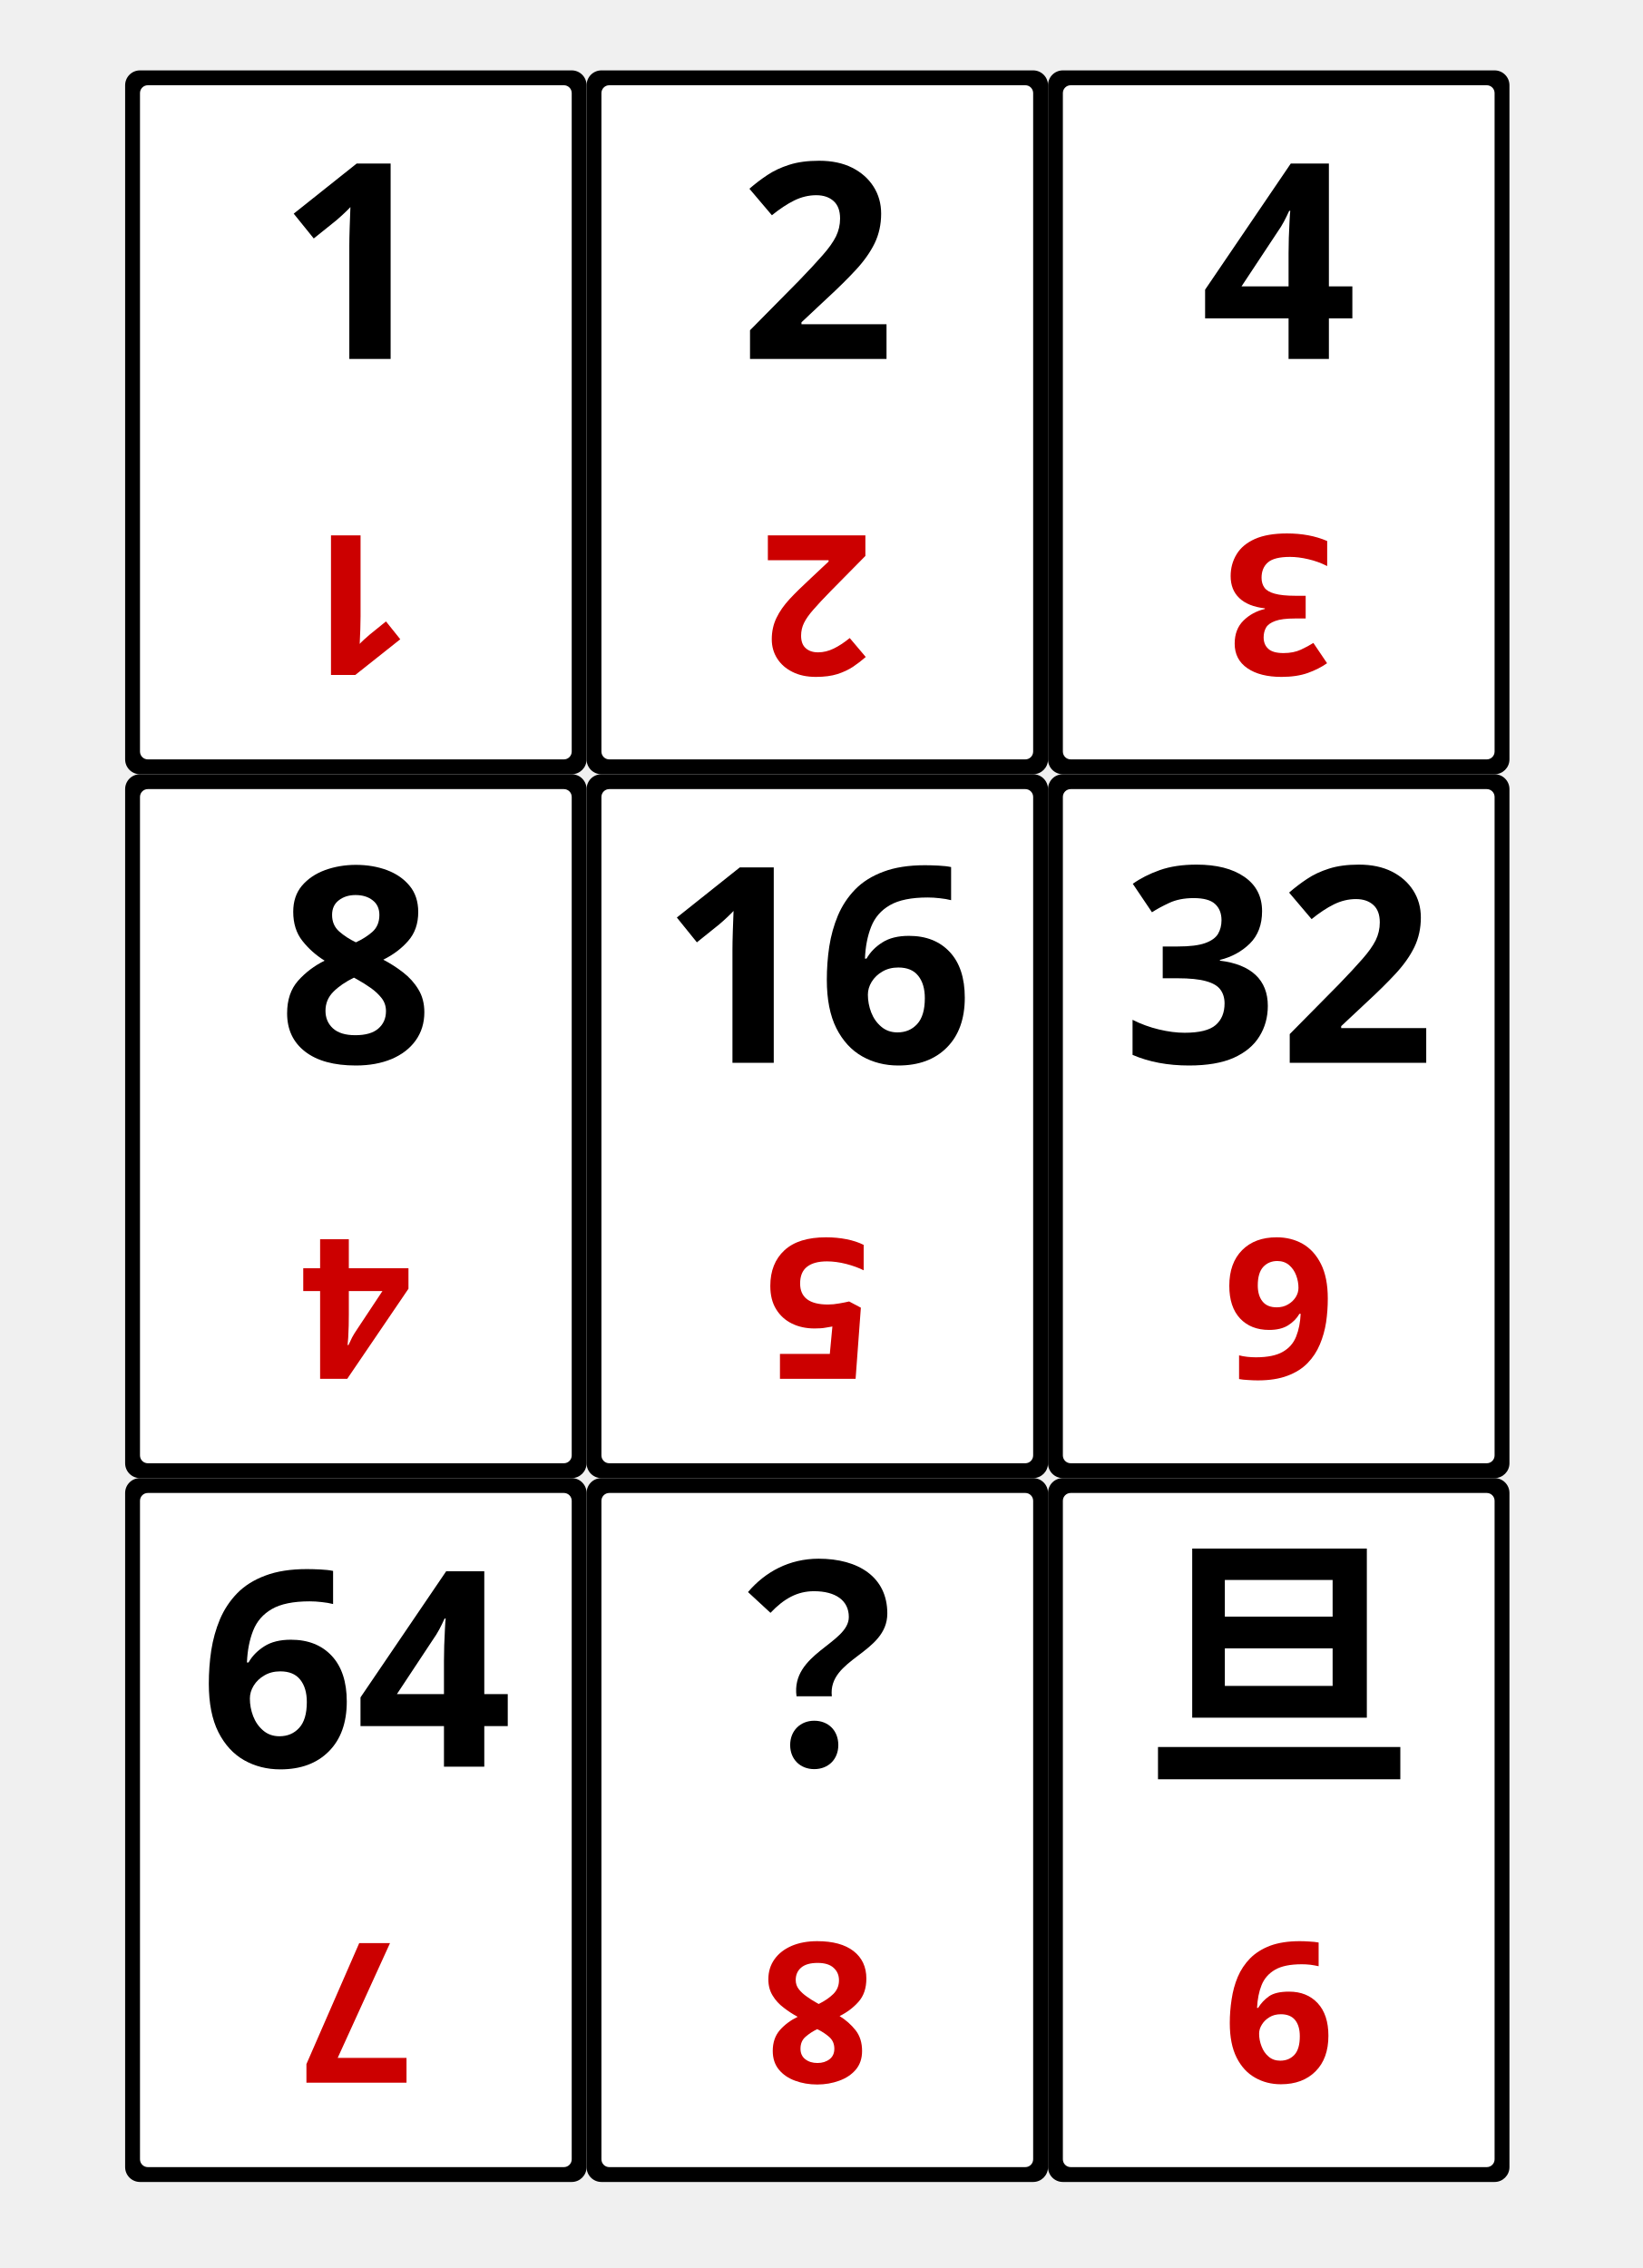
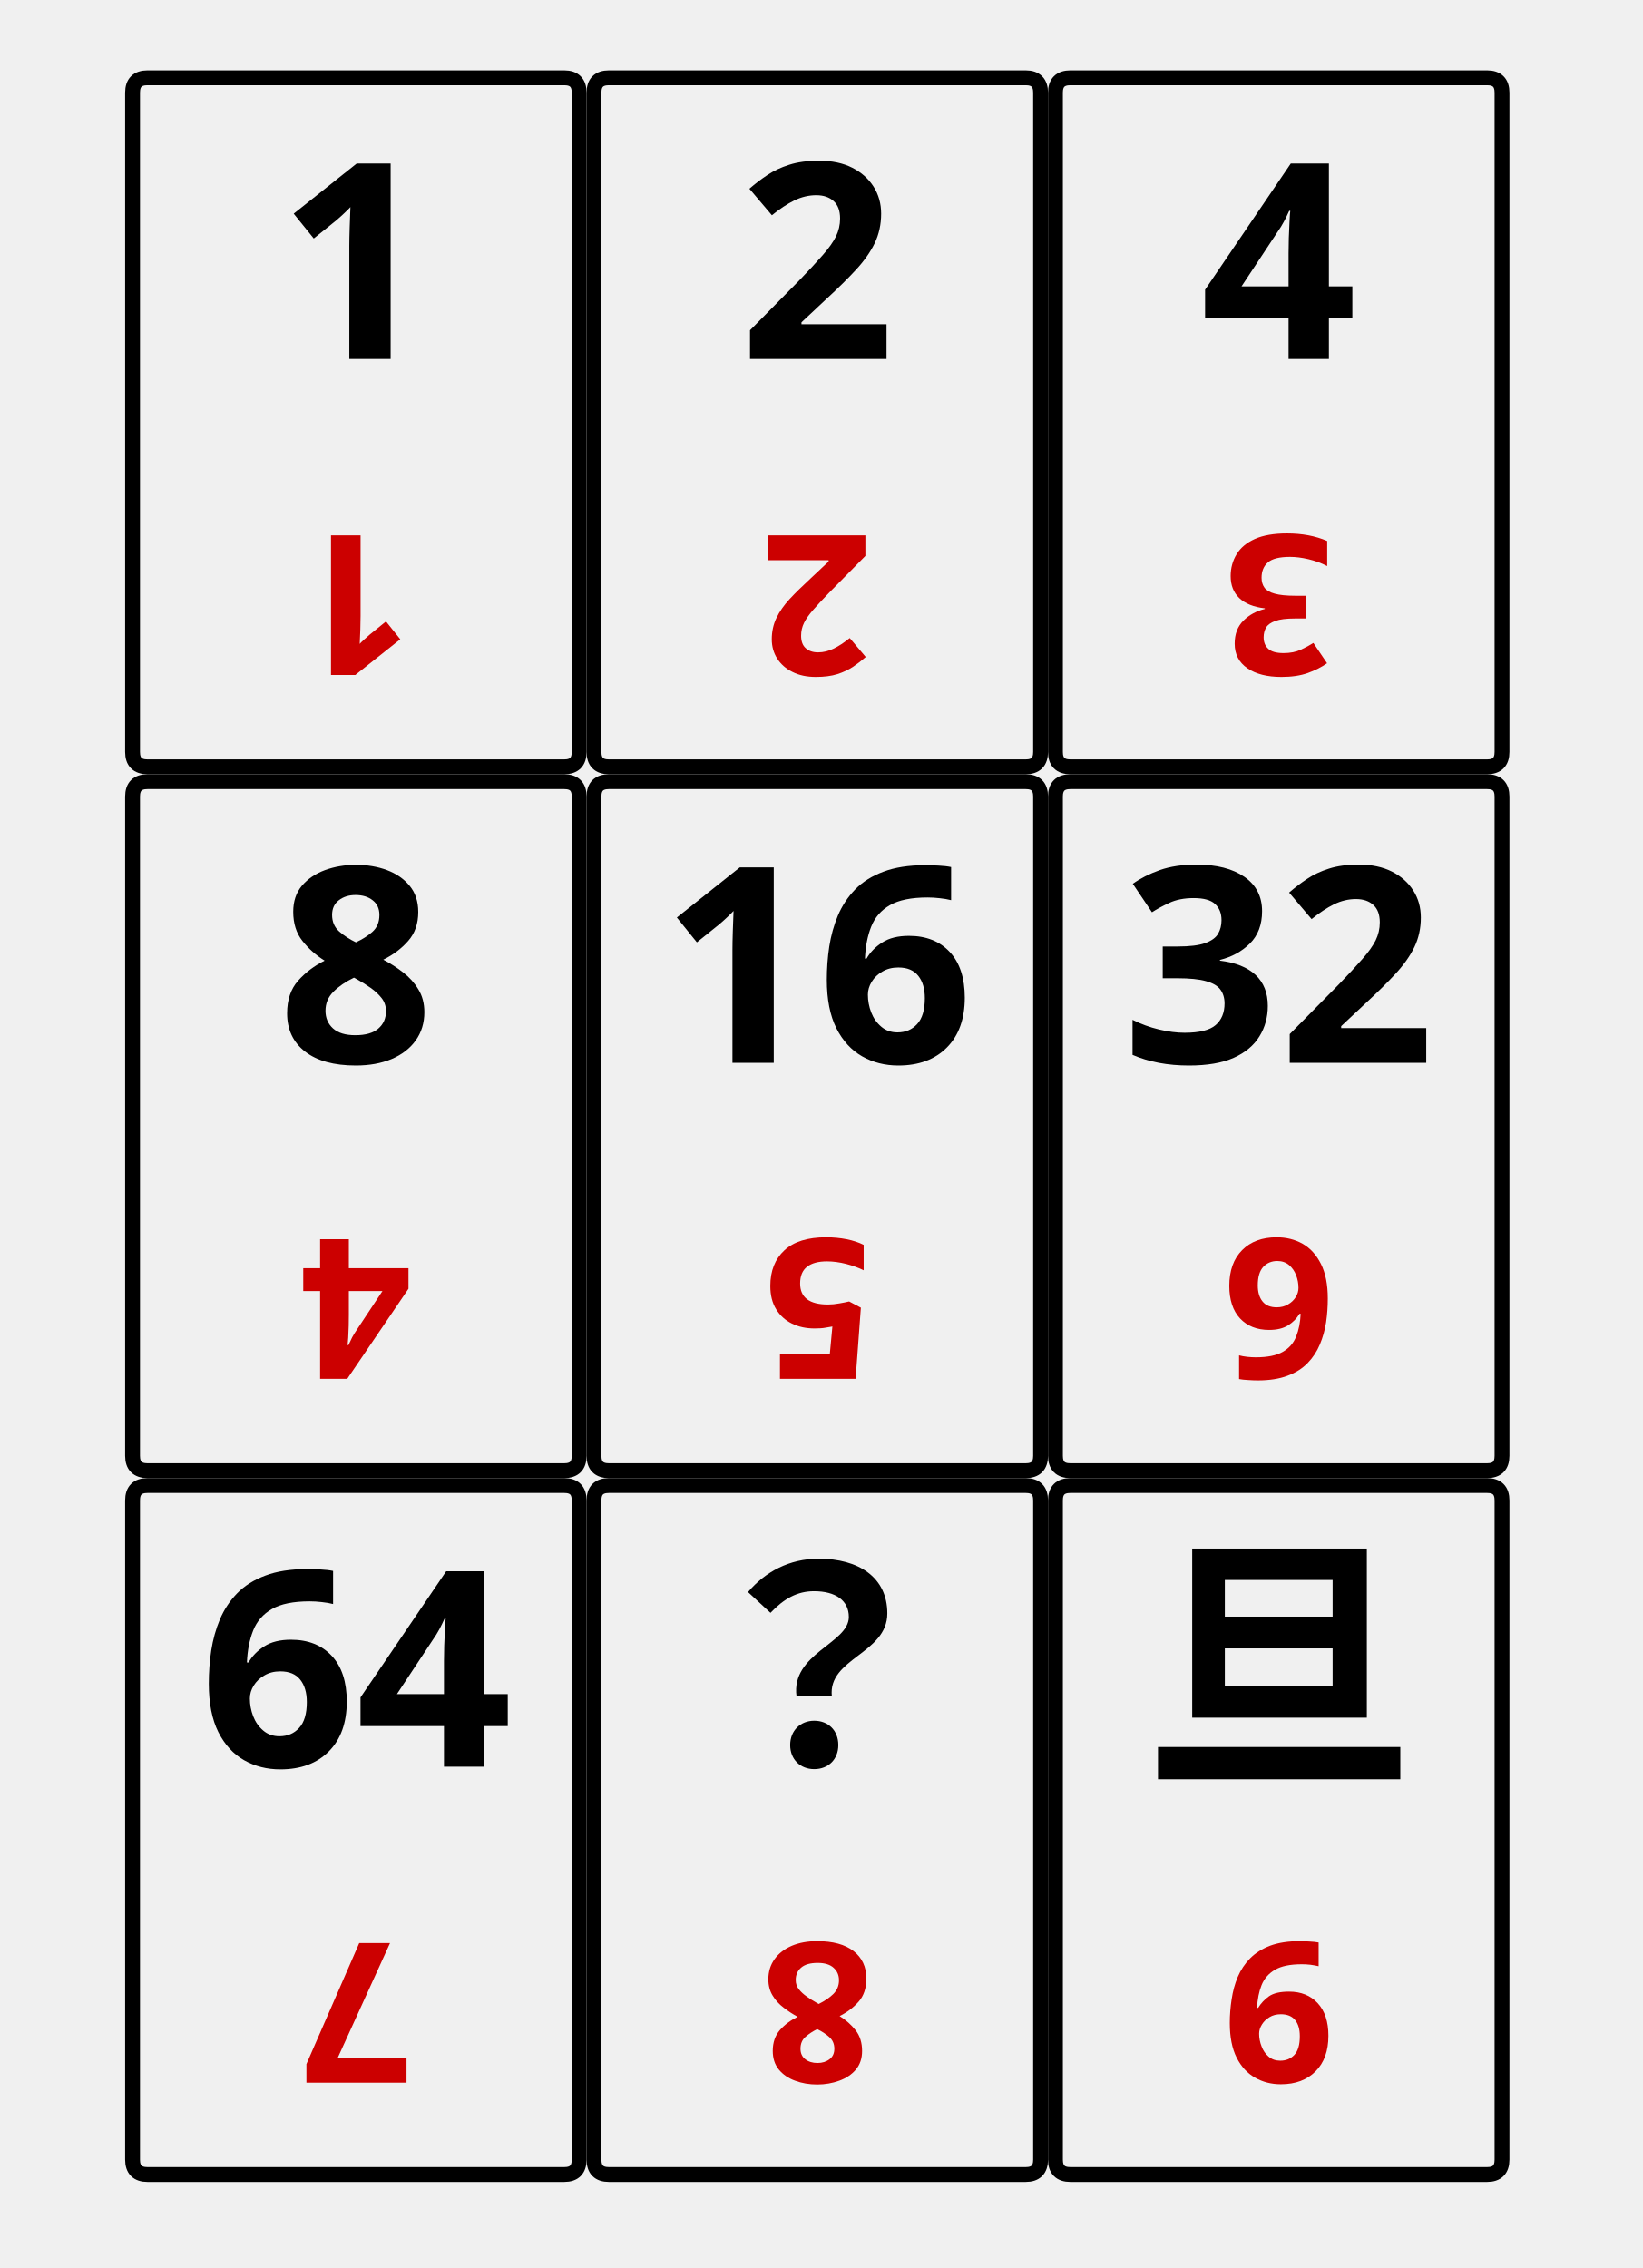
- <svg xmlns="http://www.w3.org/2000/svg" viewBox="0 0 210 290" version="1.1" height="290mm" baseProfile="full" width="210mm" xml="http://www.w3.org/XML/1998/namespace">
+ <svg xmlns="http://www.w3.org/2000/svg" version="1.1" xml="http://www.w3.org/XML/1998/namespace" baseProfile="full" width="210mm" height="290mm" viewBox="0 0 210 290">
  <defs />
  <g>
-     <rect height="90" rx="1.9" ry="1.9" style="" width="59" x="16" y="9" />
-     <rect height="86.2" rx="1" ry="1" style="fill:#ffffff;" width="55.2" x="17.9" y="10.9" />
-     <text style="font-family:Bitstream Charter;font-weight:bold;font-size:35.0;" text-anchor="middle" x="45.5" y="45.9" xml:space="preserve">1</text>
-     <text style="font-family:Bitstream Charter;font-weight:bold;font-size:25.0;fill:#cc0000;" text-anchor="middle" transform="rotate(180,45.5,68.46)" x="45.5" y="68.46" xml:space="preserve">1</text>
+     <g>
+       <text style="font-family:Bitstream Charter;font-weight:bold;font-size:35.0;" text-anchor="middle" x="45.5" y="45.9" xml:space="preserve">1</text>
+     </g>
+     <g>
+       <text style="font-family:Bitstream Charter;font-weight:bold;font-size:25.0;fill:#cc0000;" text-anchor="middle" transform="rotate(180,45.5,68.46)" x="45.5" y="68.46" xml:space="preserve">1</text>
+     </g>
+     <path d="M 16.95 11.85 Q 16.95 9.95 18.85 9.95 L 72.15 9.95 Q 74.05 9.95 74.05 11.85 L 74.05 96.15 Q 74.05 98.05 72.15 98.05 L 18.85 98.05 Q 16.95 98.05 16.95 96.15 z" fill="none" style="stroke:#000000;stroke-width:1.9" />
  </g>
  <g>
-     <rect height="90" rx="1.9" ry="1.9" style="" width="59" x="75" y="9" />
-     <rect height="86.2" rx="1" ry="1" style="fill:#ffffff;" width="55.2" x="76.9" y="10.9" />
-     <text style="font-family:Bitstream Charter;font-weight:bold;font-size:35.0;" text-anchor="middle" x="104.5" y="45.9" xml:space="preserve">2</text>
-     <text style="font-family:Bitstream Charter;font-weight:bold;font-size:25.0;fill:#cc0000;" text-anchor="middle" transform="rotate(180,104.5,68.46)" x="104.5" y="68.46" xml:space="preserve">2</text>
+     <g>
+       <text style="font-family:Bitstream Charter;font-weight:bold;font-size:35.0;" text-anchor="middle" x="104.5" y="45.9" xml:space="preserve">2</text>
+     </g>
+     <g>
+       <text style="font-family:Bitstream Charter;font-weight:bold;font-size:25.0;fill:#cc0000;" text-anchor="middle" transform="rotate(180,104.5,68.46)" x="104.5" y="68.46" xml:space="preserve">2</text>
+     </g>
+     <path d="M 75.95 11.85 Q 75.95 9.95 77.85 9.95 L 131.15 9.95 Q 133.05 9.95 133.05 11.85 L 133.05 96.15 Q 133.05 98.05 131.15 98.05 L 77.85 98.05 Q 75.95 98.05 75.95 96.15 z" fill="none" style="stroke:#000000;stroke-width:1.9" />
  </g>
  <g>
-     <rect height="90" rx="1.9" ry="1.9" style="" width="59" x="134" y="9" />
-     <rect height="86.2" rx="1" ry="1" style="fill:#ffffff;" width="55.2" x="135.9" y="10.9" />
-     <text style="font-family:Bitstream Charter;font-weight:bold;font-size:35.0;" text-anchor="middle" x="163.5" y="45.9" xml:space="preserve">4</text>
-     <text style="font-family:Bitstream Charter;font-weight:bold;font-size:25.0;fill:#cc0000;" text-anchor="middle" transform="rotate(180,163.5,68.46)" x="163.5" y="68.46" xml:space="preserve">3</text>
+     <g>
+       <text style="font-family:Bitstream Charter;font-weight:bold;font-size:35.0;" text-anchor="middle" x="163.5" y="45.9" xml:space="preserve">4</text>
+     </g>
+     <g>
+       <text style="font-family:Bitstream Charter;font-weight:bold;font-size:25.0;fill:#cc0000;" text-anchor="middle" transform="rotate(180,163.5,68.46)" x="163.5" y="68.46" xml:space="preserve">3</text>
+     </g>
+     <path d="M 134.95 11.85 Q 134.95 9.95 136.85 9.95 L 190.15 9.95 Q 192.05 9.95 192.05 11.85 L 192.05 96.15 Q 192.05 98.05 190.15 98.05 L 136.85 98.05 Q 134.95 98.05 134.95 96.15 z" fill="none" style="stroke:#000000;stroke-width:1.9" />
  </g>
  <g>
-     <rect height="90" rx="1.9" ry="1.9" style="" width="59" x="16" y="99" />
-     <rect height="86.2" rx="1" ry="1" style="fill:#ffffff;" width="55.2" x="17.9" y="100.9" />
-     <text style="font-family:Bitstream Charter;font-weight:bold;font-size:35.0;" text-anchor="middle" x="45.5" y="135.9" xml:space="preserve">8</text>
-     <text style="font-family:Bitstream Charter;font-weight:bold;font-size:25.0;fill:#cc0000;" text-anchor="middle" transform="rotate(180,45.5,158.46)" x="45.5" y="158.46" xml:space="preserve">4</text>
+     <g>
+       <text style="font-family:Bitstream Charter;font-weight:bold;font-size:35.0;" text-anchor="middle" x="45.5" y="135.9" xml:space="preserve">8</text>
+     </g>
+     <g>
+       <text style="font-family:Bitstream Charter;font-weight:bold;font-size:25.0;fill:#cc0000;" text-anchor="middle" transform="rotate(180,45.5,158.46)" x="45.5" y="158.46" xml:space="preserve">4</text>
+     </g>
+     <path d="M 16.95 101.85 Q 16.95 99.95 18.85 99.95 L 72.15 99.95 Q 74.05 99.95 74.05 101.85 L 74.05 186.15 Q 74.05 188.05 72.15 188.05 L 18.85 188.05 Q 16.95 188.05 16.95 186.15 z" fill="none" style="stroke:#000000;stroke-width:1.9" />
  </g>
  <g>
-     <rect height="90" rx="1.9" ry="1.9" style="" width="59" x="75" y="99" />
-     <rect height="86.2" rx="1" ry="1" style="fill:#ffffff;" width="55.2" x="76.9" y="100.9" />
-     <text style="font-family:Bitstream Charter;font-weight:bold;font-size:35.0;" text-anchor="middle" x="104.5" y="135.9" xml:space="preserve">16</text>
-     <text style="font-family:Bitstream Charter;font-weight:bold;font-size:25.0;fill:#cc0000;" text-anchor="middle" transform="rotate(180,104.5,158.46)" x="104.5" y="158.46" xml:space="preserve">5</text>
+     <g>
+       <text style="font-family:Bitstream Charter;font-weight:bold;font-size:35.0;" text-anchor="middle" x="104.5" y="135.9" xml:space="preserve">16</text>
+     </g>
+     <g>
+       <text style="font-family:Bitstream Charter;font-weight:bold;font-size:25.0;fill:#cc0000;" text-anchor="middle" transform="rotate(180,104.5,158.46)" x="104.5" y="158.46" xml:space="preserve">5</text>
+     </g>
+     <path d="M 75.95 101.85 Q 75.95 99.95 77.85 99.95 L 131.15 99.95 Q 133.05 99.95 133.05 101.85 L 133.05 186.15 Q 133.05 188.05 131.15 188.05 L 77.85 188.05 Q 75.95 188.05 75.95 186.15 z" fill="none" style="stroke:#000000;stroke-width:1.9" />
  </g>
  <g>
-     <rect height="90" rx="1.9" ry="1.9" style="" width="59" x="134" y="99" />
-     <rect height="86.2" rx="1" ry="1" style="fill:#ffffff;" width="55.2" x="135.9" y="100.9" />
-     <text style="font-family:Bitstream Charter;font-weight:bold;font-size:35.0;" text-anchor="middle" x="163.5" y="135.9" xml:space="preserve">32</text>
-     <text style="font-family:Bitstream Charter;font-weight:bold;font-size:25.0;fill:#cc0000;" text-anchor="middle" transform="rotate(180,163.5,158.46)" x="163.5" y="158.46" xml:space="preserve">6</text>
+     <g>
+       <text style="font-family:Bitstream Charter;font-weight:bold;font-size:35.0;" text-anchor="middle" x="163.5" y="135.9" xml:space="preserve">32</text>
+     </g>
+     <g>
+       <text style="font-family:Bitstream Charter;font-weight:bold;font-size:25.0;fill:#cc0000;" text-anchor="middle" transform="rotate(180,163.5,158.46)" x="163.5" y="158.46" xml:space="preserve">6</text>
+     </g>
+     <path d="M 134.95 101.85 Q 134.95 99.95 136.85 99.95 L 190.15 99.95 Q 192.05 99.95 192.05 101.85 L 192.05 186.15 Q 192.05 188.05 190.15 188.05 L 136.85 188.05 Q 134.95 188.05 134.95 186.15 z" fill="none" style="stroke:#000000;stroke-width:1.9" />
  </g>
  <g>
-     <rect height="90" rx="1.9" ry="1.9" style="" width="59" x="16" y="189" />
-     <rect height="86.2" rx="1" ry="1" style="fill:#ffffff;" width="55.2" x="17.9" y="190.9" />
-     <text style="font-family:Bitstream Charter;font-weight:bold;font-size:35.0;" text-anchor="middle" x="45.5" y="225.9" xml:space="preserve">64</text>
-     <text style="font-family:Bitstream Charter;font-weight:bold;font-size:25.0;fill:#cc0000;" text-anchor="middle" transform="rotate(180,45.5,248.46)" x="45.5" y="248.46" xml:space="preserve">7</text>
+     <g>
+       <text style="font-family:Bitstream Charter;font-weight:bold;font-size:35.0;" text-anchor="middle" x="45.5" y="225.9" xml:space="preserve">64</text>
+     </g>
+     <g>
+       <text style="font-family:Bitstream Charter;font-weight:bold;font-size:25.0;fill:#cc0000;" text-anchor="middle" transform="rotate(180,45.5,248.46)" x="45.5" y="248.46" xml:space="preserve">7</text>
+     </g>
+     <path d="M 16.95 191.85 Q 16.95 189.95 18.85 189.95 L 72.15 189.95 Q 74.05 189.95 74.05 191.85 L 74.05 276.15 Q 74.05 278.05 72.15 278.05 L 18.85 278.05 Q 16.95 278.05 16.95 276.15 z" fill="none" style="stroke:#000000;stroke-width:1.9" />
  </g>
  <g>
-     <rect height="90" rx="1.9" ry="1.9" style="" width="59" x="75" y="189" />
-     <rect height="86.2" rx="1" ry="1" style="fill:#ffffff;" width="55.2" x="76.9" y="190.9" />
-     <text style="font-family:Ume Mincho;font-weight:bold;font-size:35.0;" text-anchor="middle" x="104.5" y="225.9" xml:space="preserve">？</text>
-     <text style="font-family:Bitstream Charter;font-weight:bold;font-size:25.0;fill:#cc0000;" text-anchor="middle" transform="rotate(180,104.5,248.46)" x="104.5" y="248.46" xml:space="preserve">8</text>
+     <g>
+       <text style="font-family:Ume Mincho;font-weight:bold;font-size:35.0;" text-anchor="middle" x="104.5" y="225.9" xml:space="preserve">？</text>
+     </g>
+     <g>
+       <text style="font-family:Bitstream Charter;font-weight:bold;font-size:25.0;fill:#cc0000;" text-anchor="middle" transform="rotate(180,104.5,248.46)" x="104.5" y="248.46" xml:space="preserve">8</text>
+     </g>
+     <path d="M 75.95 191.85 Q 75.95 189.95 77.85 189.95 L 131.15 189.95 Q 133.05 189.95 133.05 191.85 L 133.05 276.15 Q 133.05 278.05 131.15 278.05 L 77.85 278.05 Q 75.95 278.05 75.95 276.15 z" fill="none" style="stroke:#000000;stroke-width:1.9" />
  </g>
  <g>
-     <rect height="90" rx="1.9" ry="1.9" style="" width="59" x="134" y="189" />
-     <rect height="86.2" rx="1" ry="1" style="fill:#ffffff;" width="55.2" x="135.9" y="190.9" />
-     <text style="font-family:Ume Mincho;font-weight:bold;font-size:35.0;" text-anchor="middle" x="163.5" y="225.9" xml:space="preserve">旦</text>
-     <text style="font-family:Bitstream Charter;font-weight:bold;font-size:25.0;fill:#cc0000;" text-anchor="middle" transform="rotate(180,163.5,248.46)" x="163.5" y="248.46" xml:space="preserve">9</text>
+     <g>
+       <text style="font-family:Ume Mincho;font-weight:bold;font-size:35.0;" text-anchor="middle" x="163.5" y="225.9" xml:space="preserve">旦</text>
+     </g>
+     <g>
+       <text style="font-family:Bitstream Charter;font-weight:bold;font-size:25.0;fill:#cc0000;" text-anchor="middle" transform="rotate(180,163.5,248.46)" x="163.5" y="248.46" xml:space="preserve">9</text>
+     </g>
+     <path d="M 134.95 191.85 Q 134.95 189.95 136.85 189.95 L 190.15 189.95 Q 192.05 189.95 192.05 191.85 L 192.05 276.15 Q 192.05 278.05 190.15 278.05 L 136.85 278.05 Q 134.95 278.05 134.95 276.15 z" fill="none" style="stroke:#000000;stroke-width:1.9" />
  </g>
</svg>
